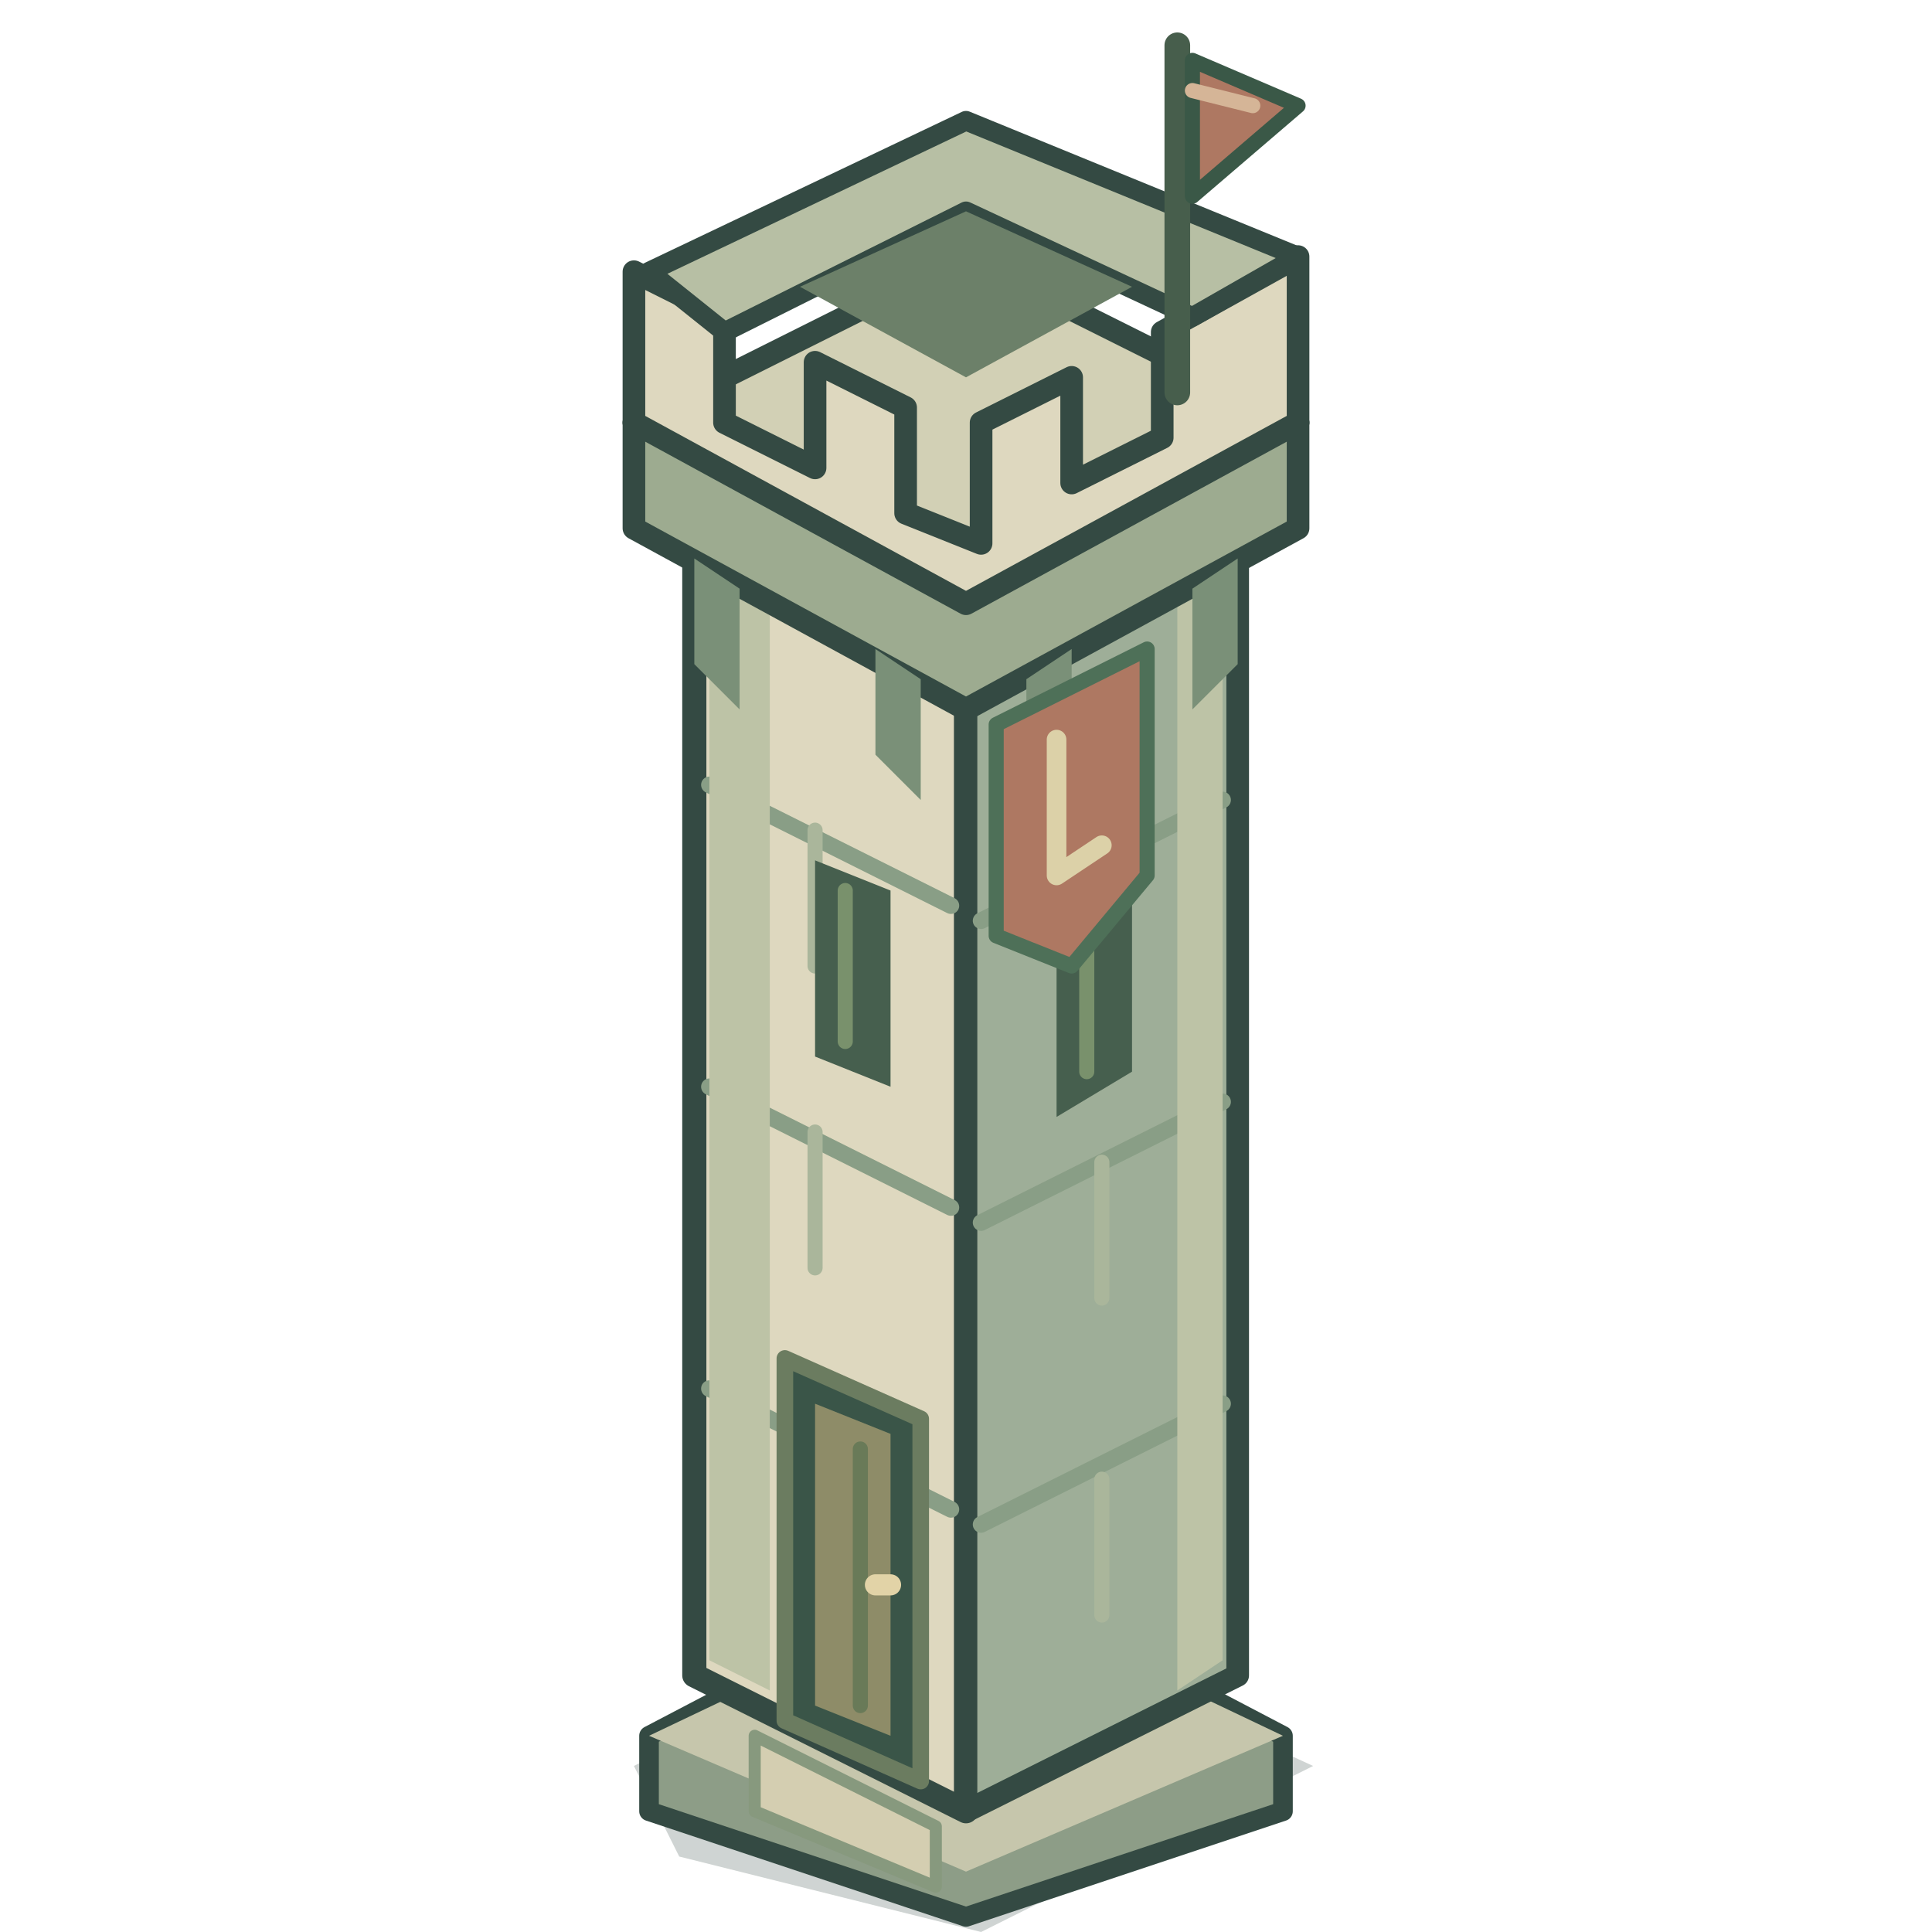
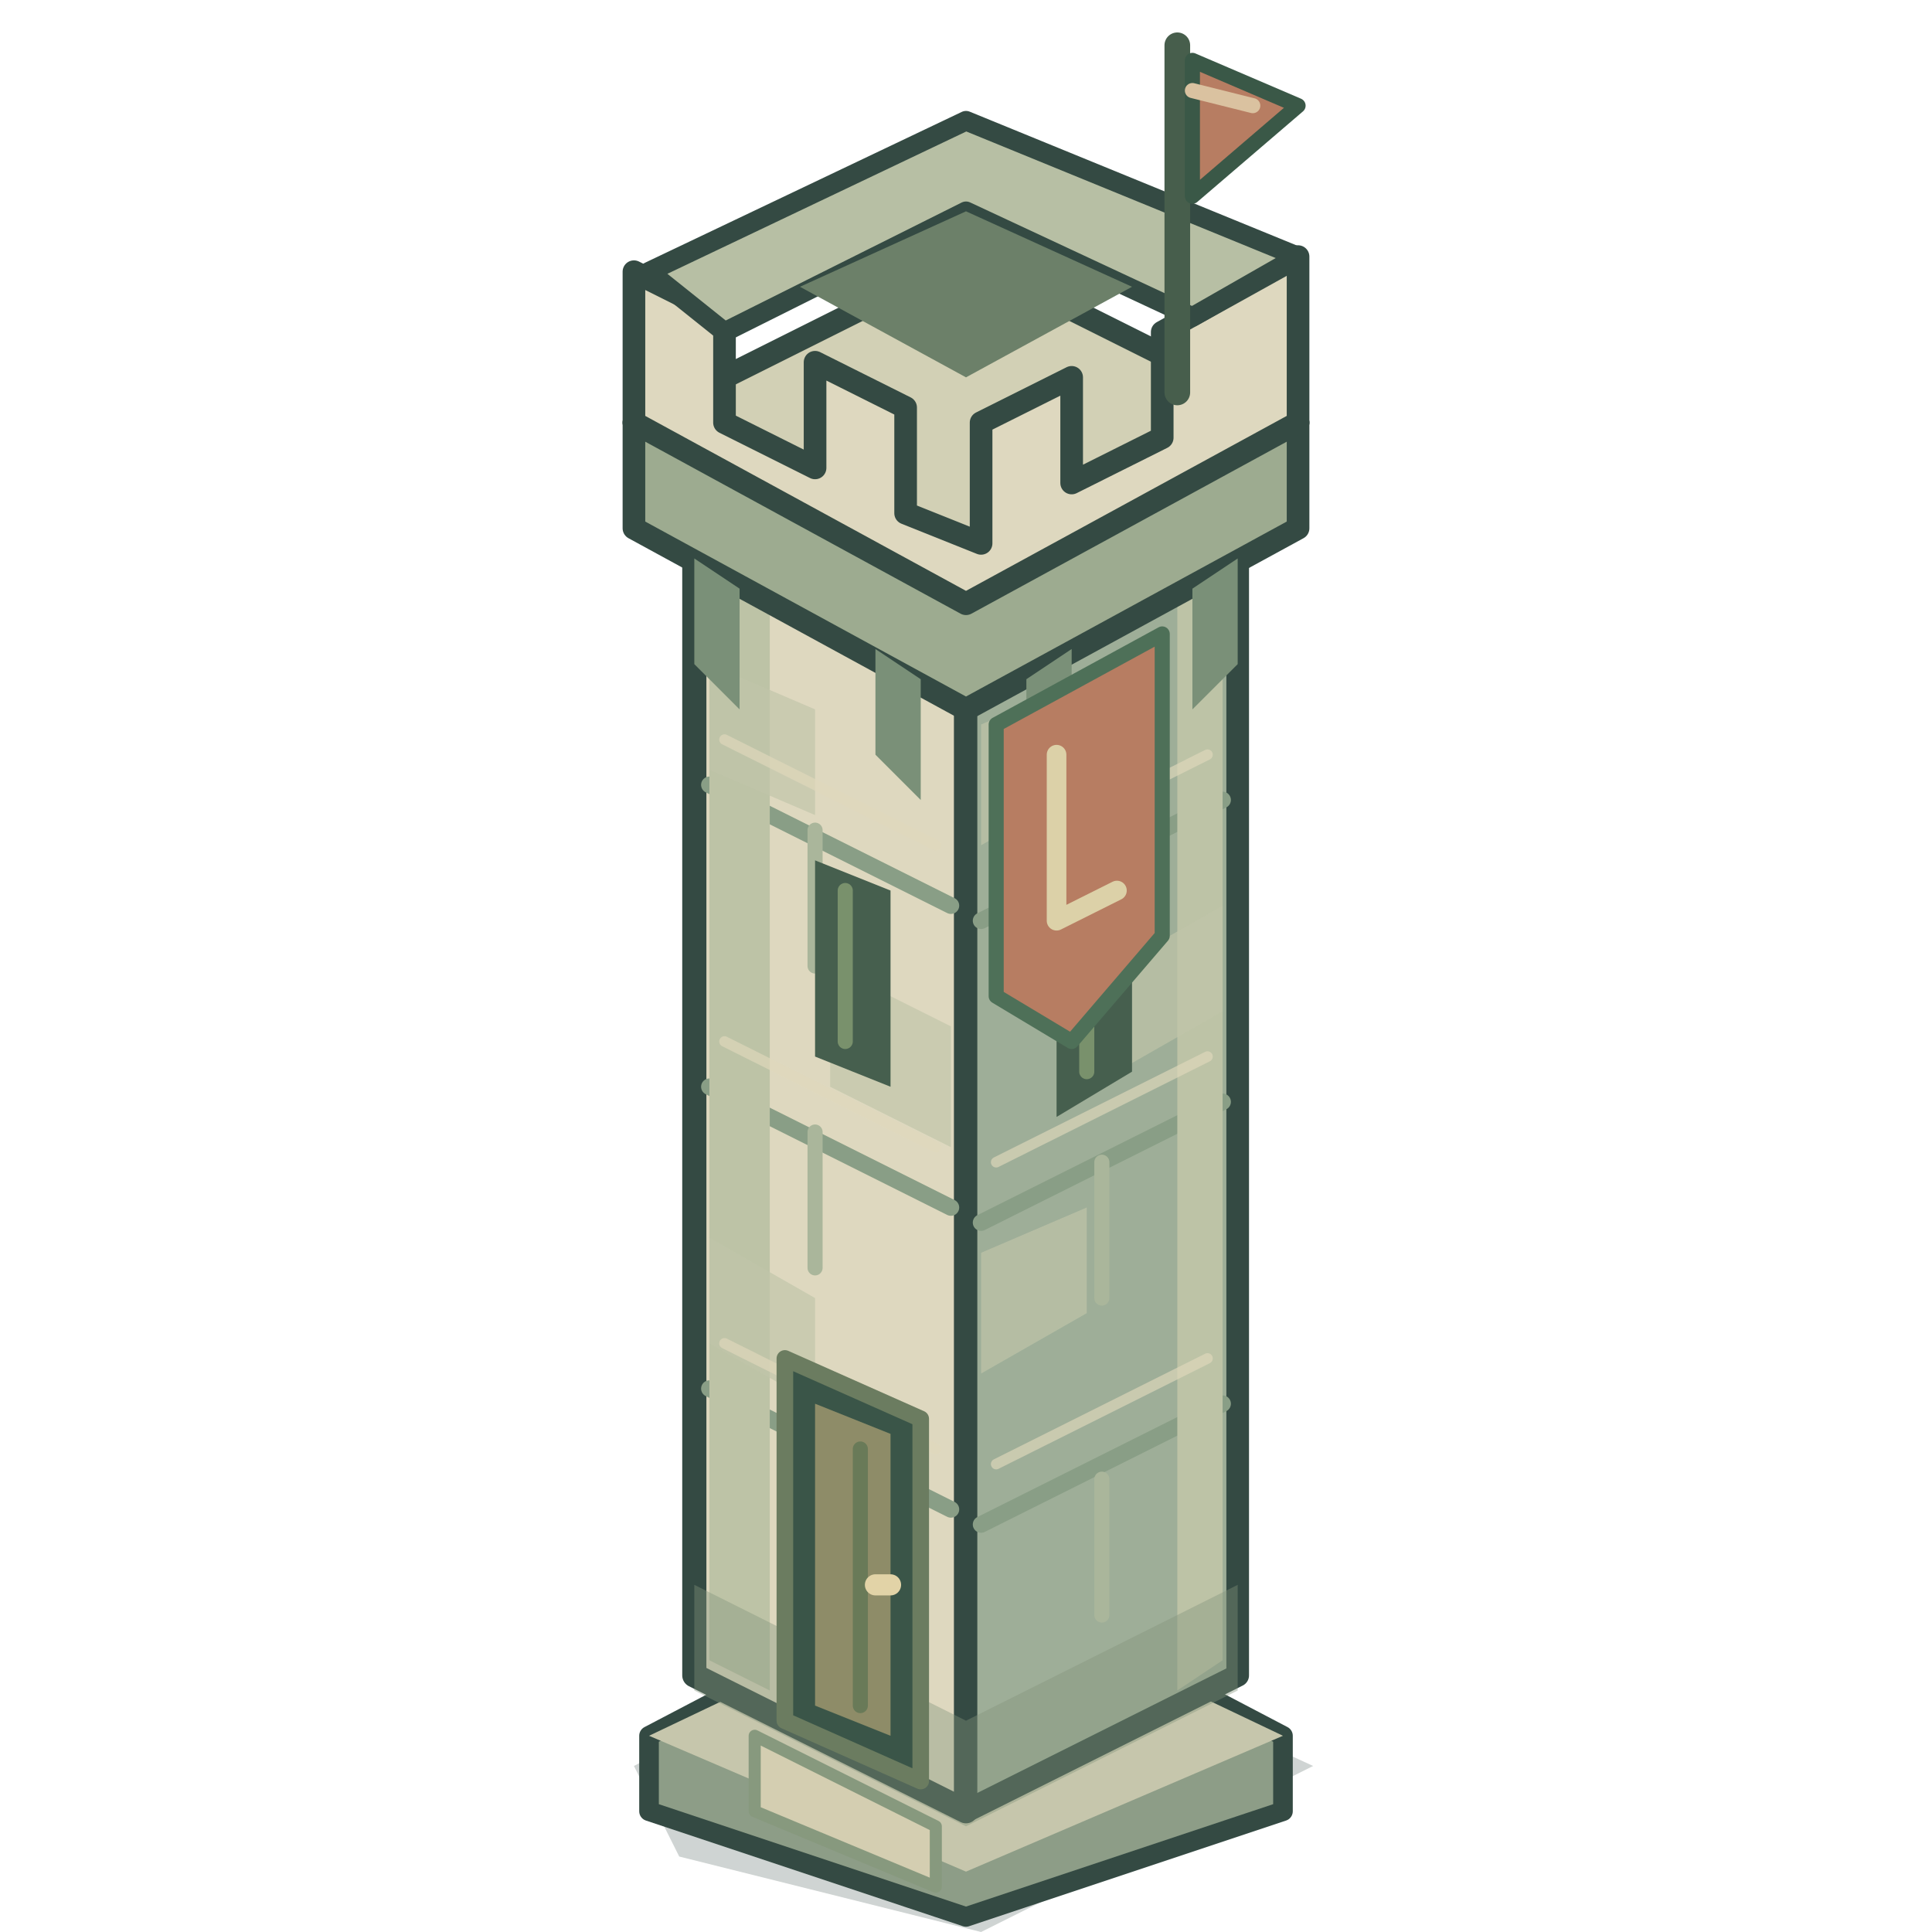
<svg xmlns="http://www.w3.org/2000/svg" width="128" height="128" viewBox="0 0 128 128">
  <g stroke-linejoin="round" stroke-linecap="round">
    <path d="M42 117 63 106 87 117 65 128 45 123Z" fill="#263c36" opacity=".22" />
    <path d="M43 115 64 104 85 115 85 120 64 127 43 120Z" fill="#8d9d87" stroke="#344a43" stroke-width="1.3" />
    <path d="M43 115 64 124 85 115 64 105Z" fill="#c6c6ac" />
    <path d="M46 31 64 40 64 120 46 111Z" fill="#ded8bf" stroke="#344a43" stroke-width="1.6" />
    <path d="M64 40 82 31 82 111 64 120Z" fill="#9eae98" stroke="#344a43" stroke-width="1.5" />
    <path d="M47 52 63 60 M47 72 63 80 M47 92 63 100 M65 61 81 53 M65 81 81 73 M65 101 81 93" stroke="#899e86" stroke-width="1.1" />
    <path d="M54 55V64 M54 75V84 M73 57V66 M73 77V86 M73 98V107" stroke="#aab69b" stroke-width="1" />
    <path d="M47 35 51 37 51 112 47 110 M78 35 81 33 81 110 78 112" fill="#bdc3a6" />
+     <path d="M47 44 54 47 54 54 47 51 M55 64 63 68 63 76 55 72 M47 82 54 86 54 93 47 89 M65 48 72 45 72 52 65 56 M74 64 81 60 81 67 74 71 M65 83 72 80 72 87 65 91" fill="#c0c5a9" opacity=".68" />
+     <path d="M48 49 62 56 M48 69 62 76 M48 89 62 96 M66 57 80 50 M66 77 80 70 M66 97 80 90" stroke="#e0d8bc" stroke-width=".7" opacity=".65" />
+     <path d="M46 105 64 114 82 105 82 112 64 121 46 112Z" fill="#82937b" opacity=".4" />
    <path d="M52 90 61 94 61 118 52 114Z" fill="#3a5548" stroke="#6b7c60" stroke-width="1.1" />
    <path d="M54 93 59 95 59 115 54 113Z" fill="#8e8c68" />
    <path d="M57 96V113" stroke="#697a58" stroke-width="1" />
    <path d="M58 105 59 105" stroke="#e2d3a7" stroke-width="1.4" />
    <path d="M50 115 62 121 62 125 50 120Z" fill="#d4ceb1" stroke="#87997e" stroke-width=".8" />
    <path d="M54 57 59 59 59 72 54 70Z M70 61 75 58 75 71 70 74Z" fill="#465f4e" />
    <path d="M56 59V69 M72 61V71" stroke="#79916c" stroke-width="1" />
    <path d="M42 28 64 39 86 28 86 35 64 47 42 35Z" fill="#9dab90" stroke="#344a43" stroke-width="1.5" />
    <path d="M42 28 64 17 86 28 64 39Z" fill="#d2d0b5" stroke="#344a43" stroke-width="1.5" />
    <path d="M46 37 49 39 49 47 46 44 M58 43 61 45 61 53 58 50 M68 45 71 43 71 51 68 53 M79 39 82 37 82 44 79 47" fill="#7a9078" />
    <path d="M42 28V18L48 21V28L54 31V24L60 27V34L65 36V28L71 25V32L77 29V22L86 17V28L64 40Z" fill="#ded8bf" stroke="#344a43" stroke-width="1.5" />
    <path d="M43 18 64 8 86 17 79 21 64 14 48 22Z" fill="#b7bfa4" stroke="#344a43" stroke-width="1.3" />
    <path d="M53 19 64 14 75 19 64 25Z" fill="#6c8069" />
    <path d="M78 26V3" stroke="#475e4c" stroke-width="1.7" />
-     <path d="M79 4 86 7 79 13Z" fill="#ae7862" stroke="#3a5847" stroke-width="1" />
-     <path d="M79 6 83 7" stroke="#d5b597" stroke-width="1" />
-     <path d="M66 48 76 43 76 58 71 64 66 62Z" fill="#ae7862" stroke="#4e7058" stroke-width="1" />
-     <path d="M70 49V58L73 56" fill="none" stroke="#dcd1a8" stroke-width="1.3" />
+     <path d="M79 4 86 7 79 13Z" fill="#b77d62" stroke="#3a5847" stroke-width="1" />
+     <path d="M79 6 83 7" stroke="#dac2a0" stroke-width="1" />
+     <path d="M66 48 77 42 77 62 71 69 66 66Z" fill="#b77d62" stroke="#4e7058" stroke-width="1" />
+     <path d="M70 50V61L74 59" fill="none" stroke="#dcd1a8" stroke-width="1.3" />
  </g>
</svg>
